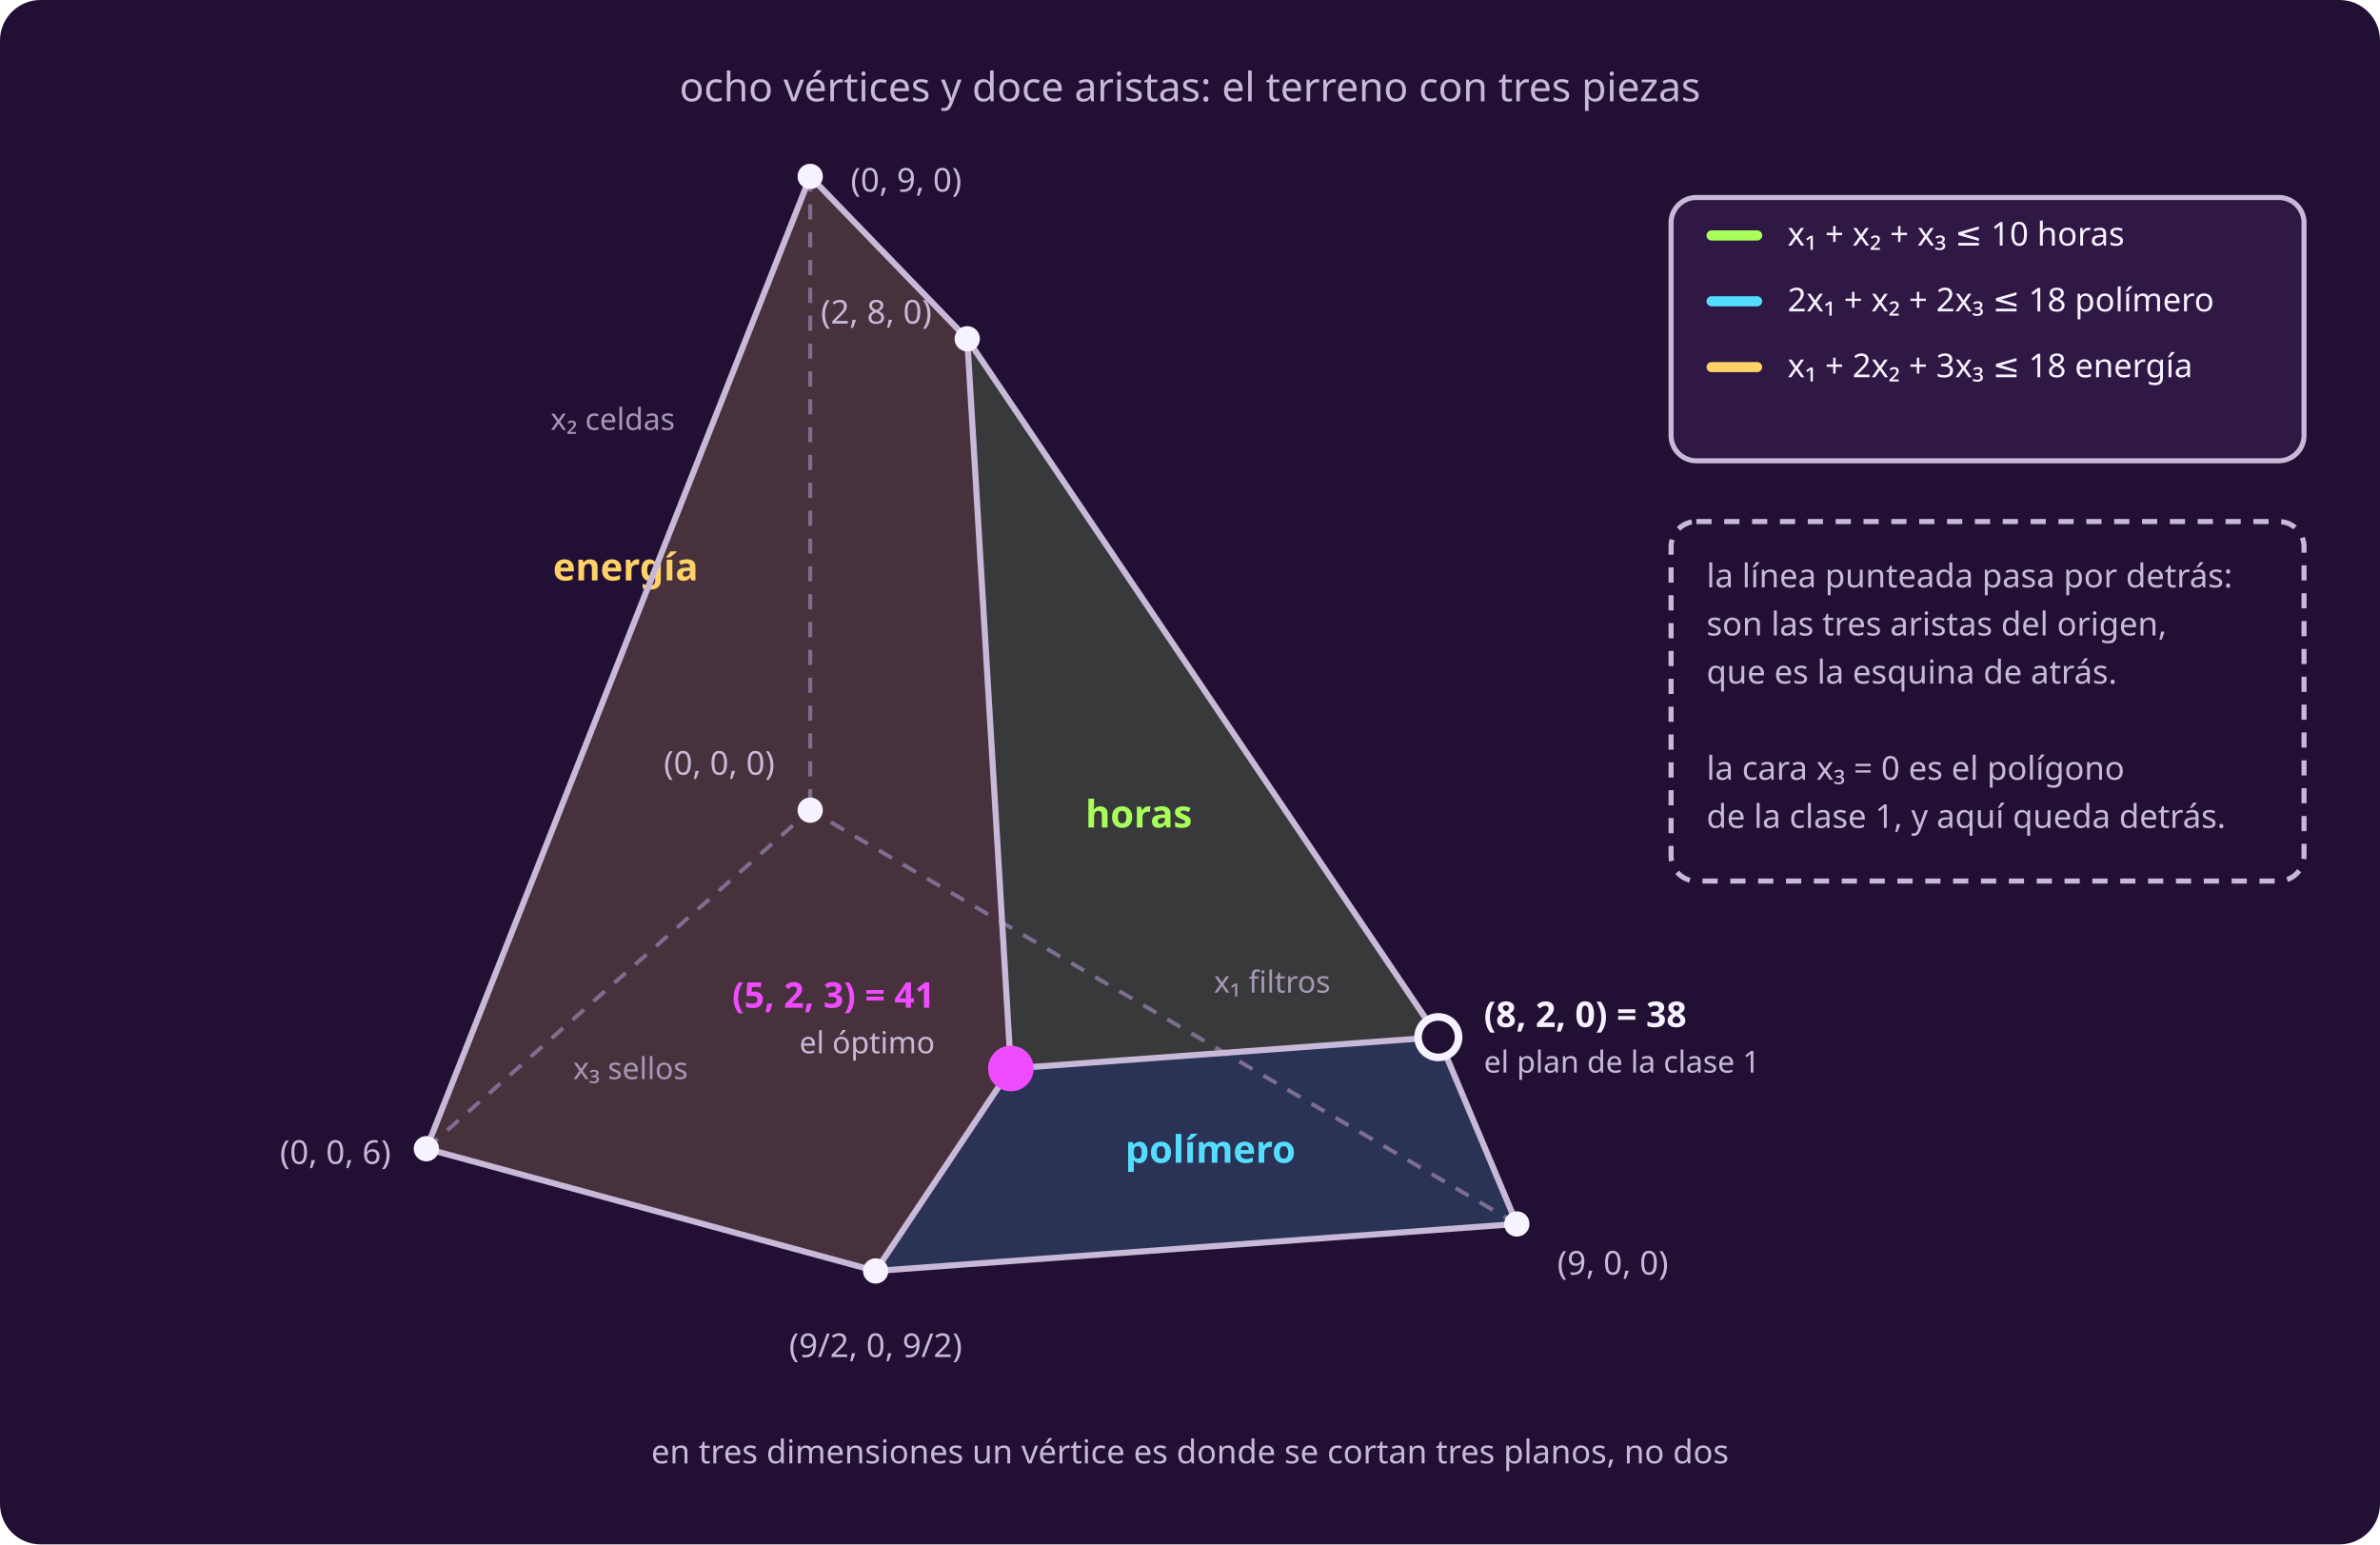
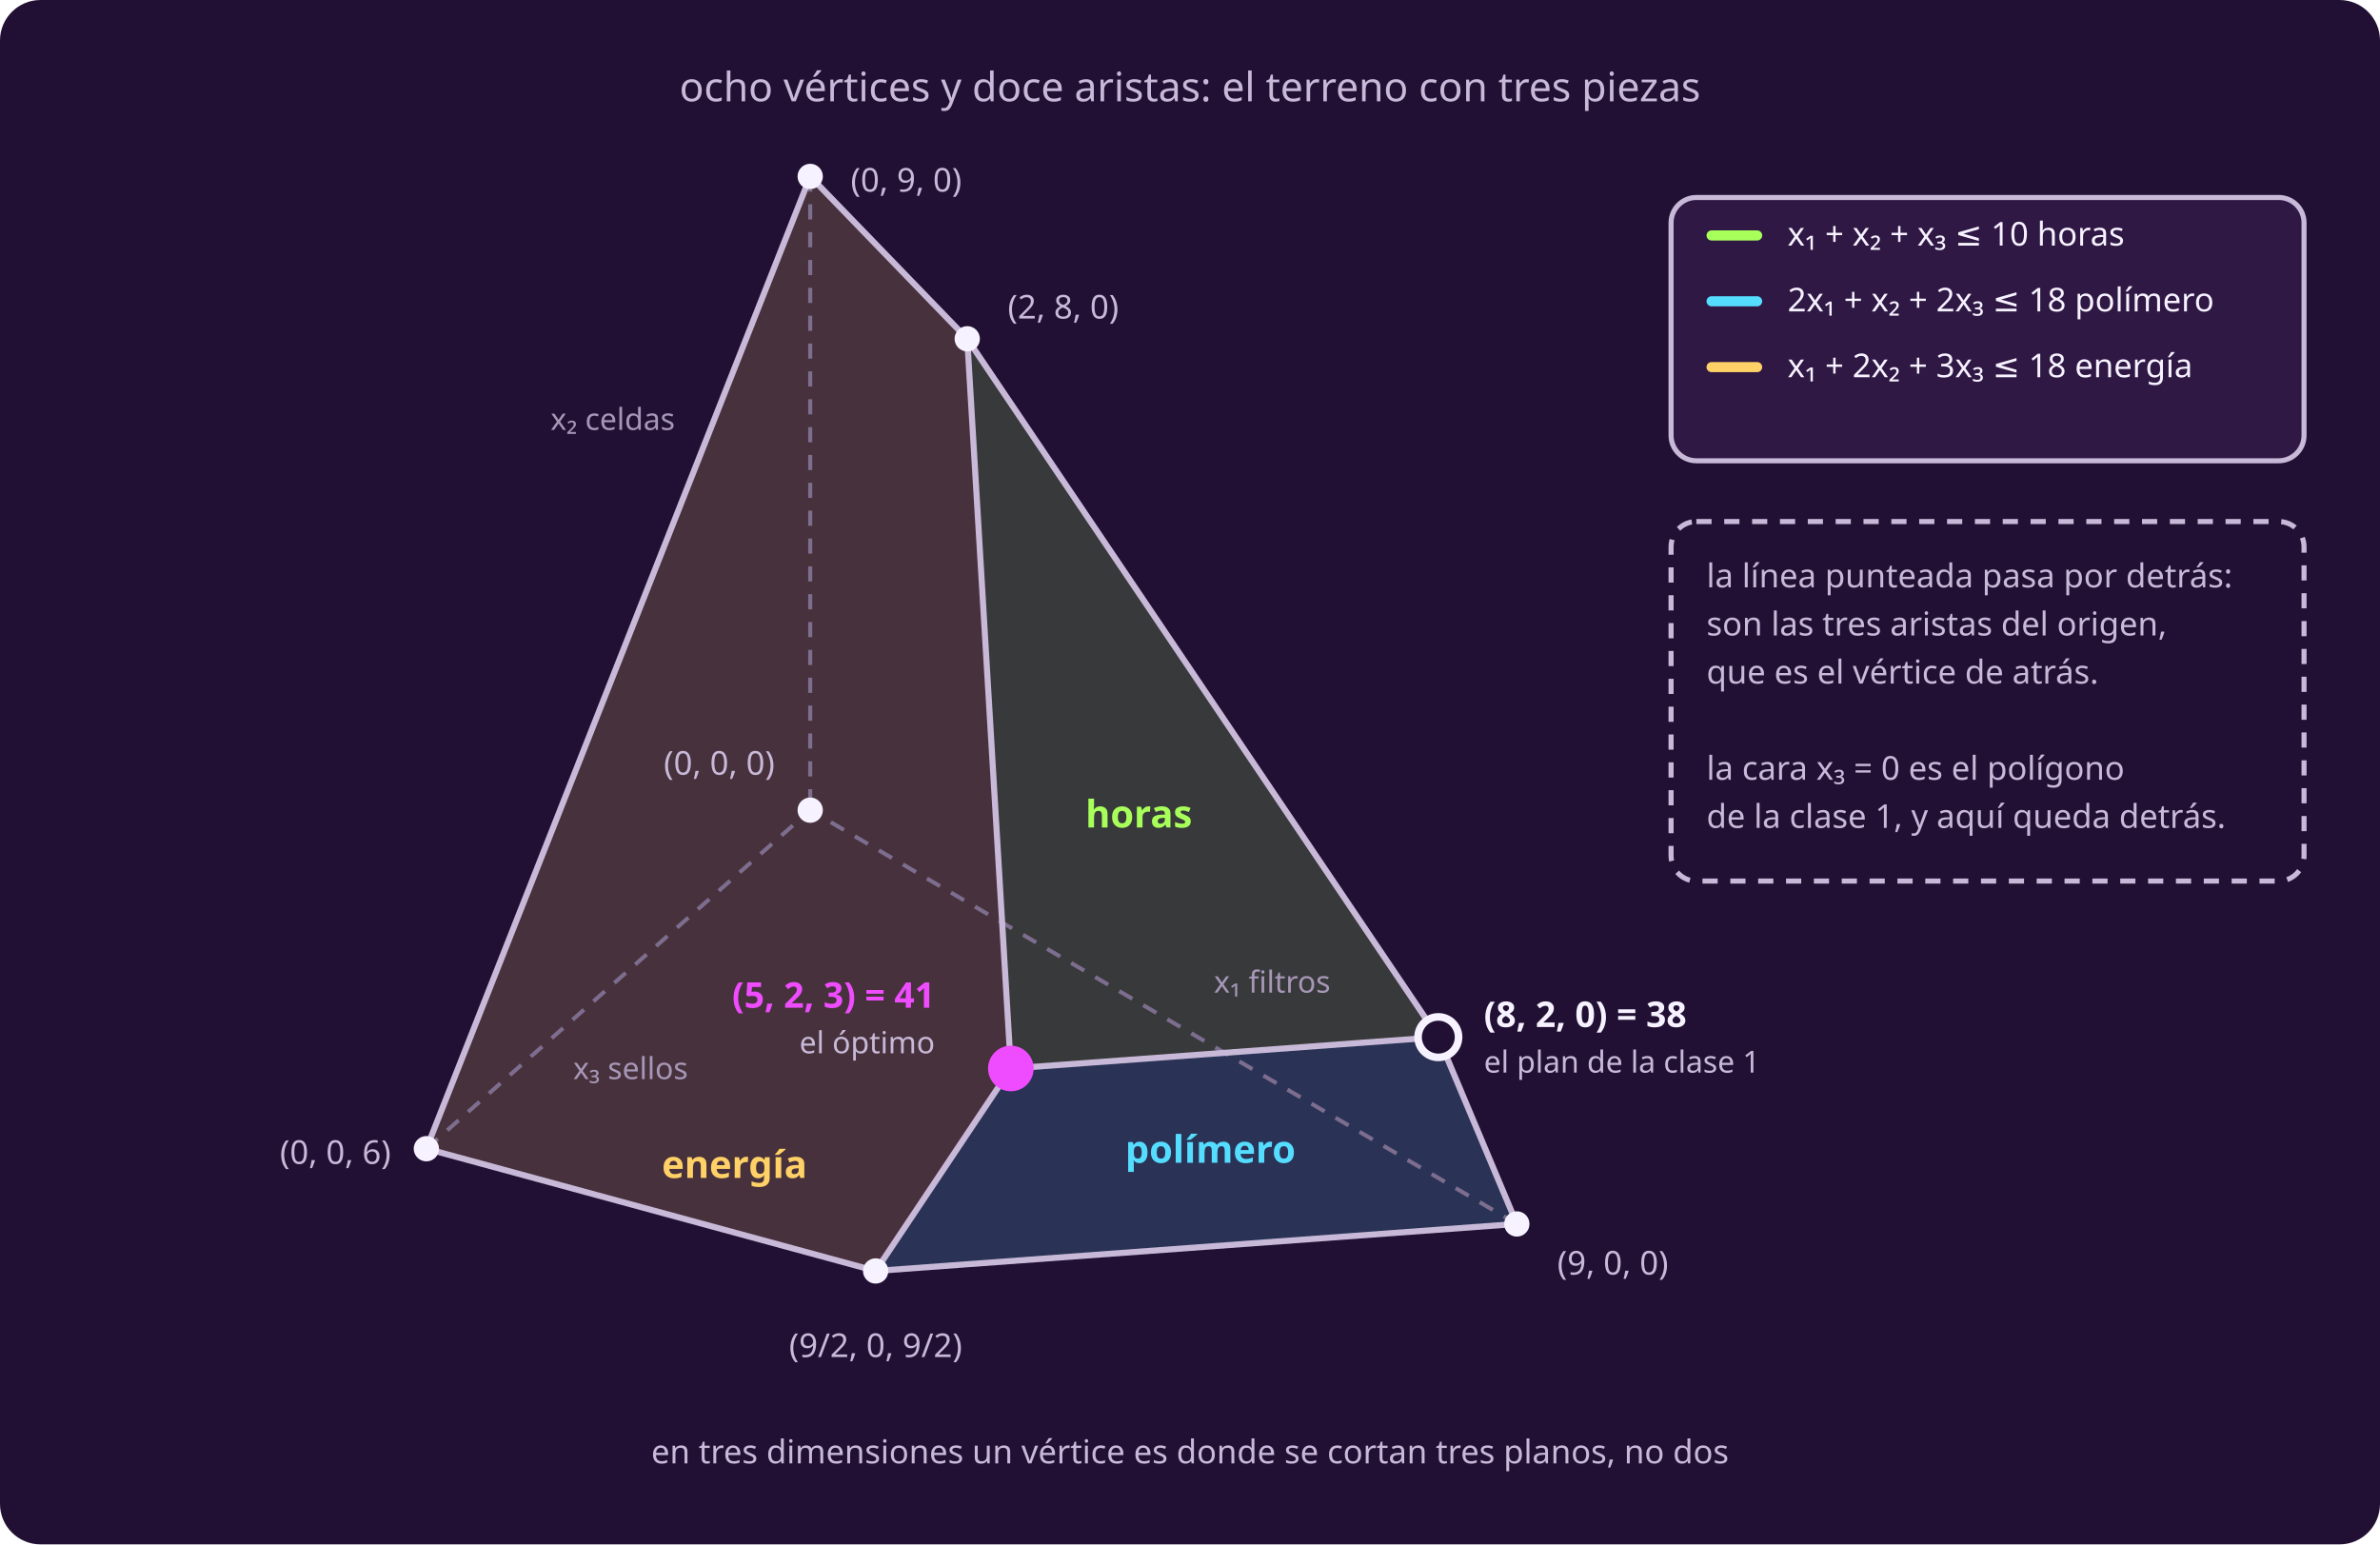
<svg xmlns="http://www.w3.org/2000/svg" width="940" height="610" viewBox="0 0 940 610" role="img" aria-label="El poliedro de tres piezas en proyección, con sus ocho vértices rotulados; el óptimo (5,2,3) marcado con un punto lleno y el plan de la clase 1, (8,2,0), con un anillo">
  <rect x="0" y="0" width="940" height="610" rx="16" fill="#211033" />
  <defs>
    <marker id="p" viewBox="0 0 10 10" refX="9" refY="5" markerWidth="6" markerHeight="6" orient="auto-start-reverse">
      <path d="M 0 0 L 10 5 L 0 10 z" fill="#f04cff" />
    </marker>
    <marker id="s" viewBox="0 0 10 10" refX="9" refY="5" markerWidth="6" markerHeight="6" orient="auto-start-reverse">
      <path d="M 0 0 L 10 5 L 0 10 z" fill="#c8b9d8" />
    </marker>
  </defs>
  <text x="470.0" y="40" fill="#c8b9d8" font-family="system-ui, sans-serif" font-size="16" font-weight="normal" text-anchor="middle">ocho vértices y doce aristas: el terreno con tres piezas</text>
  <path d="M 382.0 133.8 L 568.1 409.7 L 399.2 422.0 Z" fill="#38393a" stroke="none" />
  <text x="449.78" y="326.834" fill="#a8ff5a" font-family="system-ui, sans-serif" font-size="15" font-weight="600" text-anchor="middle">horas</text>
  <path d="M 399.2 422.0 L 568.1 409.7 L 599.1 483.4 L 345.8 502.0 Z" fill="#2a3356" stroke="none" />
  <text x="478.062" y="459.282" fill="#55ddff" font-family="system-ui, sans-serif" font-size="15" font-weight="600" text-anchor="middle">polímero</text>
  <path d="M 320.0 69.7 L 382.0 133.8 L 399.2 422.0 L 345.8 502.0 L 168.4 453.7 Z" fill="#47313c" stroke="none" />
-   <text x="247.101" y="229.253" fill="#ffd166" font-family="system-ui, sans-serif" font-size="15" font-weight="600" text-anchor="middle">energía</text>
+   <text x="290.101" y="465.253" fill="#ffd166" font-family="system-ui, sans-serif" font-size="15" font-weight="600" text-anchor="middle">energía</text>
  <line x1="599.085" y1="483.436" x2="320.0" y2="320.0" stroke="#7d6d8e" stroke-width="1.6" stroke-dasharray="6 5" />
  <line x1="168.398" y1="453.72" x2="320.0" y2="320.0" stroke="#7d6d8e" stroke-width="1.6" stroke-dasharray="6 5" />
  <line x1="320.0" y1="69.687" x2="320.0" y2="320.0" stroke="#7d6d8e" stroke-width="1.6" stroke-dasharray="6 5" />
  <line x1="399.246" y1="422.033" x2="345.841" y2="502.008" stroke="#c8b9d8" stroke-width="2.4" />
  <line x1="399.246" y1="422.033" x2="568.075" y2="409.651" stroke="#c8b9d8" stroke-width="2.4" />
  <line x1="399.246" y1="422.033" x2="382.019" y2="133.819" stroke="#c8b9d8" stroke-width="2.4" />
  <line x1="345.841" y1="502.008" x2="599.085" y2="483.436" stroke="#c8b9d8" stroke-width="2.4" />
  <line x1="345.841" y1="502.008" x2="168.398" y2="453.72" stroke="#c8b9d8" stroke-width="2.4" />
  <line x1="568.075" y1="409.651" x2="599.085" y2="483.436" stroke="#c8b9d8" stroke-width="2.4" />
  <line x1="568.075" y1="409.651" x2="382.019" y2="133.819" stroke="#c8b9d8" stroke-width="2.4" />
  <line x1="382.019" y1="133.819" x2="320.0" y2="69.687" stroke="#c8b9d8" stroke-width="2.4" />
  <line x1="168.398" y1="453.72" x2="320.0" y2="69.687" stroke="#c8b9d8" stroke-width="2.4" />
  <text x="502.451" y="392.061" fill="#a797b7" font-family="system-ui, sans-serif" font-size="12" font-weight="normal" text-anchor="middle">x₁ filtros</text>
  <text x="242.0" y="169.812" fill="#a797b7" font-family="system-ui, sans-serif" font-size="12" font-weight="normal" text-anchor="middle">x₂ celdas</text>
  <text x="249.039" y="426.232" fill="#a797b7" font-family="system-ui, sans-serif" font-size="12" font-weight="normal" text-anchor="middle">x₃ sellos</text>
  <circle cx="399.246" cy="422.033" r="9" fill="#f04cff" />
  <text x="369.246" y="398.033" fill="#f04cff" font-family="system-ui, sans-serif" font-size="14" font-weight="700" text-anchor="end">(5, 2, 3) = 41</text>
  <text x="369.246" y="416.033" fill="#c8b9d8" font-family="system-ui, sans-serif" font-size="12" font-weight="normal" text-anchor="end">el óptimo</text>
  <circle cx="345.841" cy="502.008" r="5" fill="#f7f2ff" />
  <text x="345.841" y="536.008" fill="#c8b9d8" font-family="system-ui, sans-serif" font-size="13" font-weight="normal" text-anchor="middle">(9/2, 0, 9/2)</text>
  <circle cx="568.075" cy="409.651" r="8" fill="#211033" stroke="#f7f2ff" stroke-width="3" />
  <text x="586.075" y="405.651" fill="#f7f2ff" font-family="system-ui, sans-serif" font-size="14" font-weight="700" text-anchor="start">(8, 2, 0) = 38</text>
  <text x="586.075" y="423.651" fill="#c8b9d8" font-family="system-ui, sans-serif" font-size="12" font-weight="normal" text-anchor="start">el plan de la clase 1</text>
  <circle cx="599.085" cy="483.436" r="5" fill="#f7f2ff" />
  <text x="615.085" y="503.436" fill="#c8b9d8" font-family="system-ui, sans-serif" font-size="13" font-weight="normal" text-anchor="start">(9, 0, 0)</text>
  <circle cx="382.019" cy="133.819" r="5" fill="#f7f2ff" />
-   <text x="368.019" y="127.819" fill="#c8b9d8" font-family="system-ui, sans-serif" font-size="13" font-weight="normal" text-anchor="end">(2, 8, 0)</text>
+   <text x="398.019" y="125.819" fill="#c8b9d8" font-family="system-ui, sans-serif" font-size="13" font-weight="normal" text-anchor="start">(2, 8, 0)</text>
  <circle cx="168.398" cy="453.72" r="5" fill="#f7f2ff" />
  <text x="154.398" y="459.72" fill="#c8b9d8" font-family="system-ui, sans-serif" font-size="13" font-weight="normal" text-anchor="end">(0, 0, 6)</text>
  <circle cx="320.0" cy="69.687" r="5" fill="#f7f2ff" />
  <text x="336.0" y="75.687" fill="#c8b9d8" font-family="system-ui, sans-serif" font-size="13" font-weight="normal" text-anchor="start">(0, 9, 0)</text>
  <circle cx="320.0" cy="320.0" r="5" fill="#f7f2ff" />
  <text x="306.0" y="306.0" fill="#c8b9d8" font-family="system-ui, sans-serif" font-size="13" font-weight="normal" text-anchor="end">(0, 0, 0)</text>
  <rect x="660" y="78" width="250" height="104" rx="10" fill="#2f1844" stroke="#c8b9d8" stroke-width="2" />
  <rect x="674" y="91" width="22" height="4" rx="2" fill="#a8ff5a" />
  <text x="706" y="97" fill="#f7f2ff" font-family="system-ui, sans-serif" font-size="13" font-weight="normal" text-anchor="start">x₁ + x₂ + x₃ ≤ 10   horas</text>
  <rect x="674" y="117" width="22" height="4" rx="2" fill="#55ddff" />
  <text x="706" y="123" fill="#f7f2ff" font-family="system-ui, sans-serif" font-size="13" font-weight="normal" text-anchor="start">2x₁ + x₂ + 2x₃ ≤ 18   polímero</text>
  <rect x="674" y="143" width="22" height="4" rx="2" fill="#ffd166" />
  <text x="706" y="149" fill="#f7f2ff" font-family="system-ui, sans-serif" font-size="13" font-weight="normal" text-anchor="start">x₁ + 2x₂ + 3x₃ ≤ 18   energía</text>
  <rect x="660" y="206" width="250" height="142" rx="10" fill="none" stroke="#c8b9d8" stroke-width="2" stroke-dasharray="6 5" />
  <text x="674" y="232" fill="#c8b9d8" font-family="system-ui, sans-serif" font-size="13" font-weight="normal" text-anchor="start">la línea punteada pasa por detrás:</text>
  <text x="674" y="251" fill="#c8b9d8" font-family="system-ui, sans-serif" font-size="13" font-weight="normal" text-anchor="start">son las tres aristas del origen,</text>
-   <text x="674" y="270" fill="#c8b9d8" font-family="system-ui, sans-serif" font-size="13" font-weight="normal" text-anchor="start">que es la esquina de atrás.</text>
+   <text x="674" y="270" fill="#c8b9d8" font-family="system-ui, sans-serif" font-size="13" font-weight="normal" text-anchor="start">que es el vértice de atrás.</text>
  <text x="674" y="308" fill="#c8b9d8" font-family="system-ui, sans-serif" font-size="13" font-weight="normal" text-anchor="start">la cara x₃ = 0 es el polígono</text>
  <text x="674" y="327" fill="#c8b9d8" font-family="system-ui, sans-serif" font-size="13" font-weight="normal" text-anchor="start">de la clase 1, y aquí queda detrás.</text>
  <text x="470.0" y="578" fill="#c8b9d8" font-family="system-ui, sans-serif" font-size="13" font-weight="normal" text-anchor="middle">en tres dimensiones un vértice es donde se cortan tres planos, no dos</text>
</svg>
